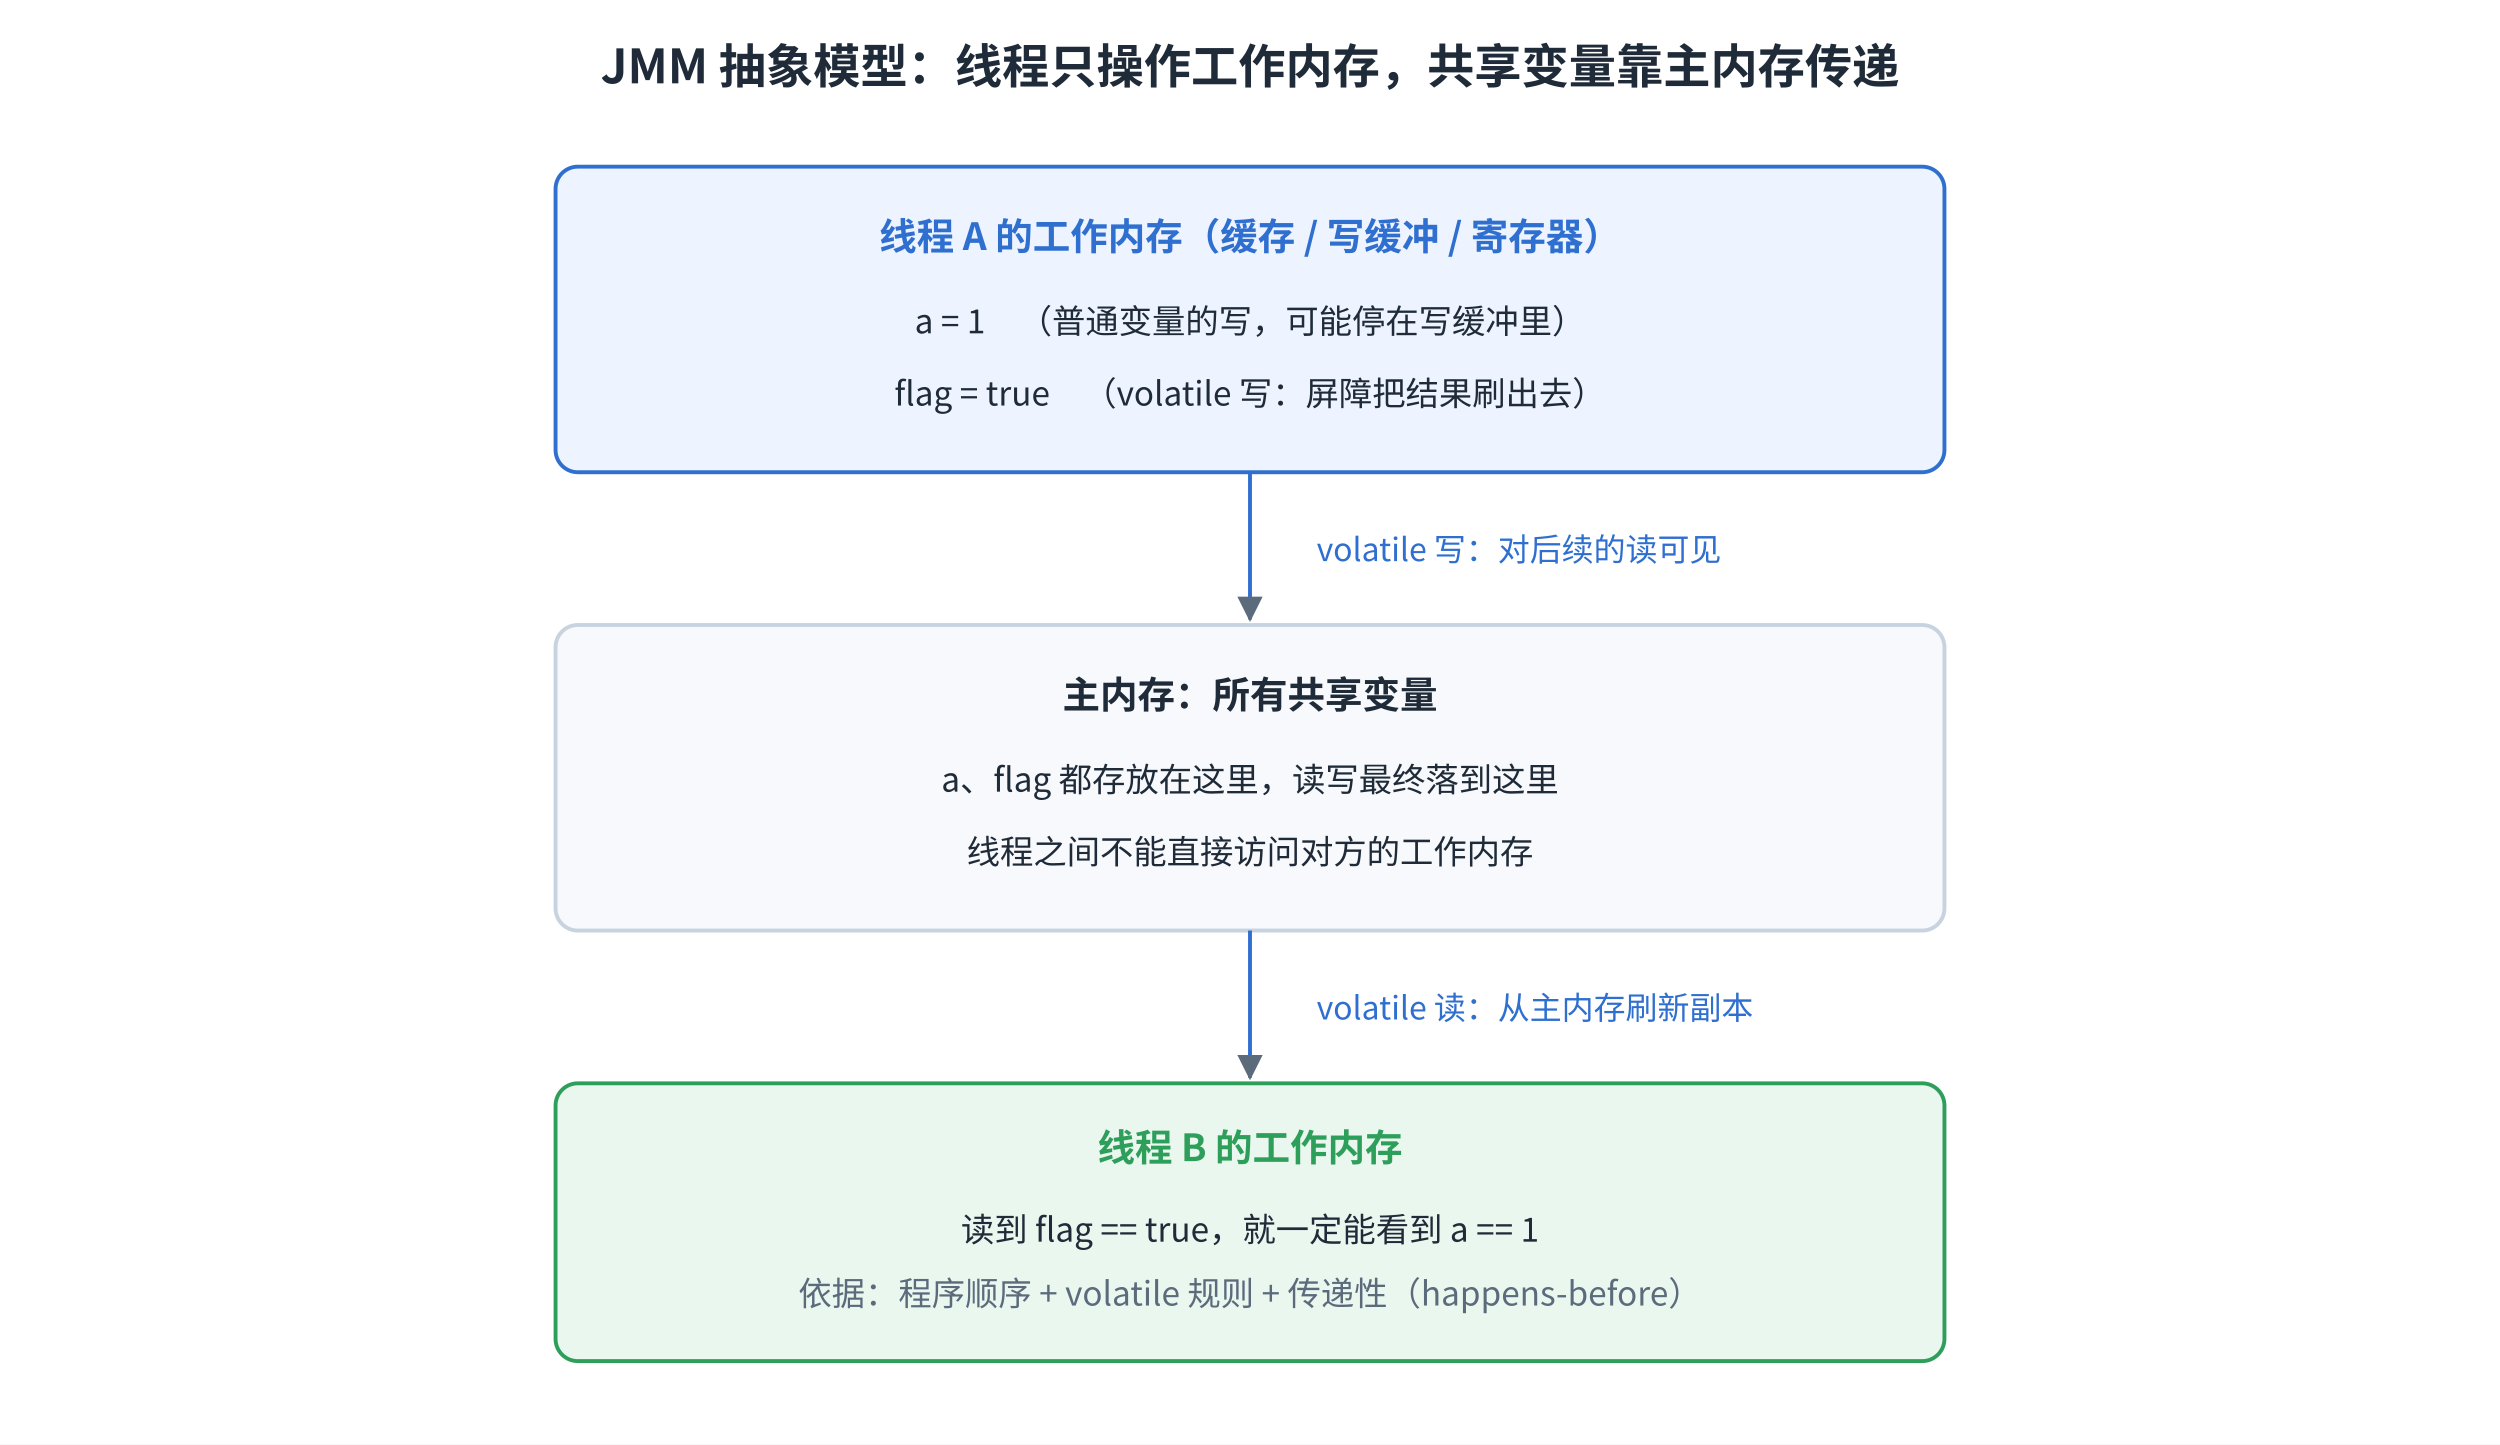
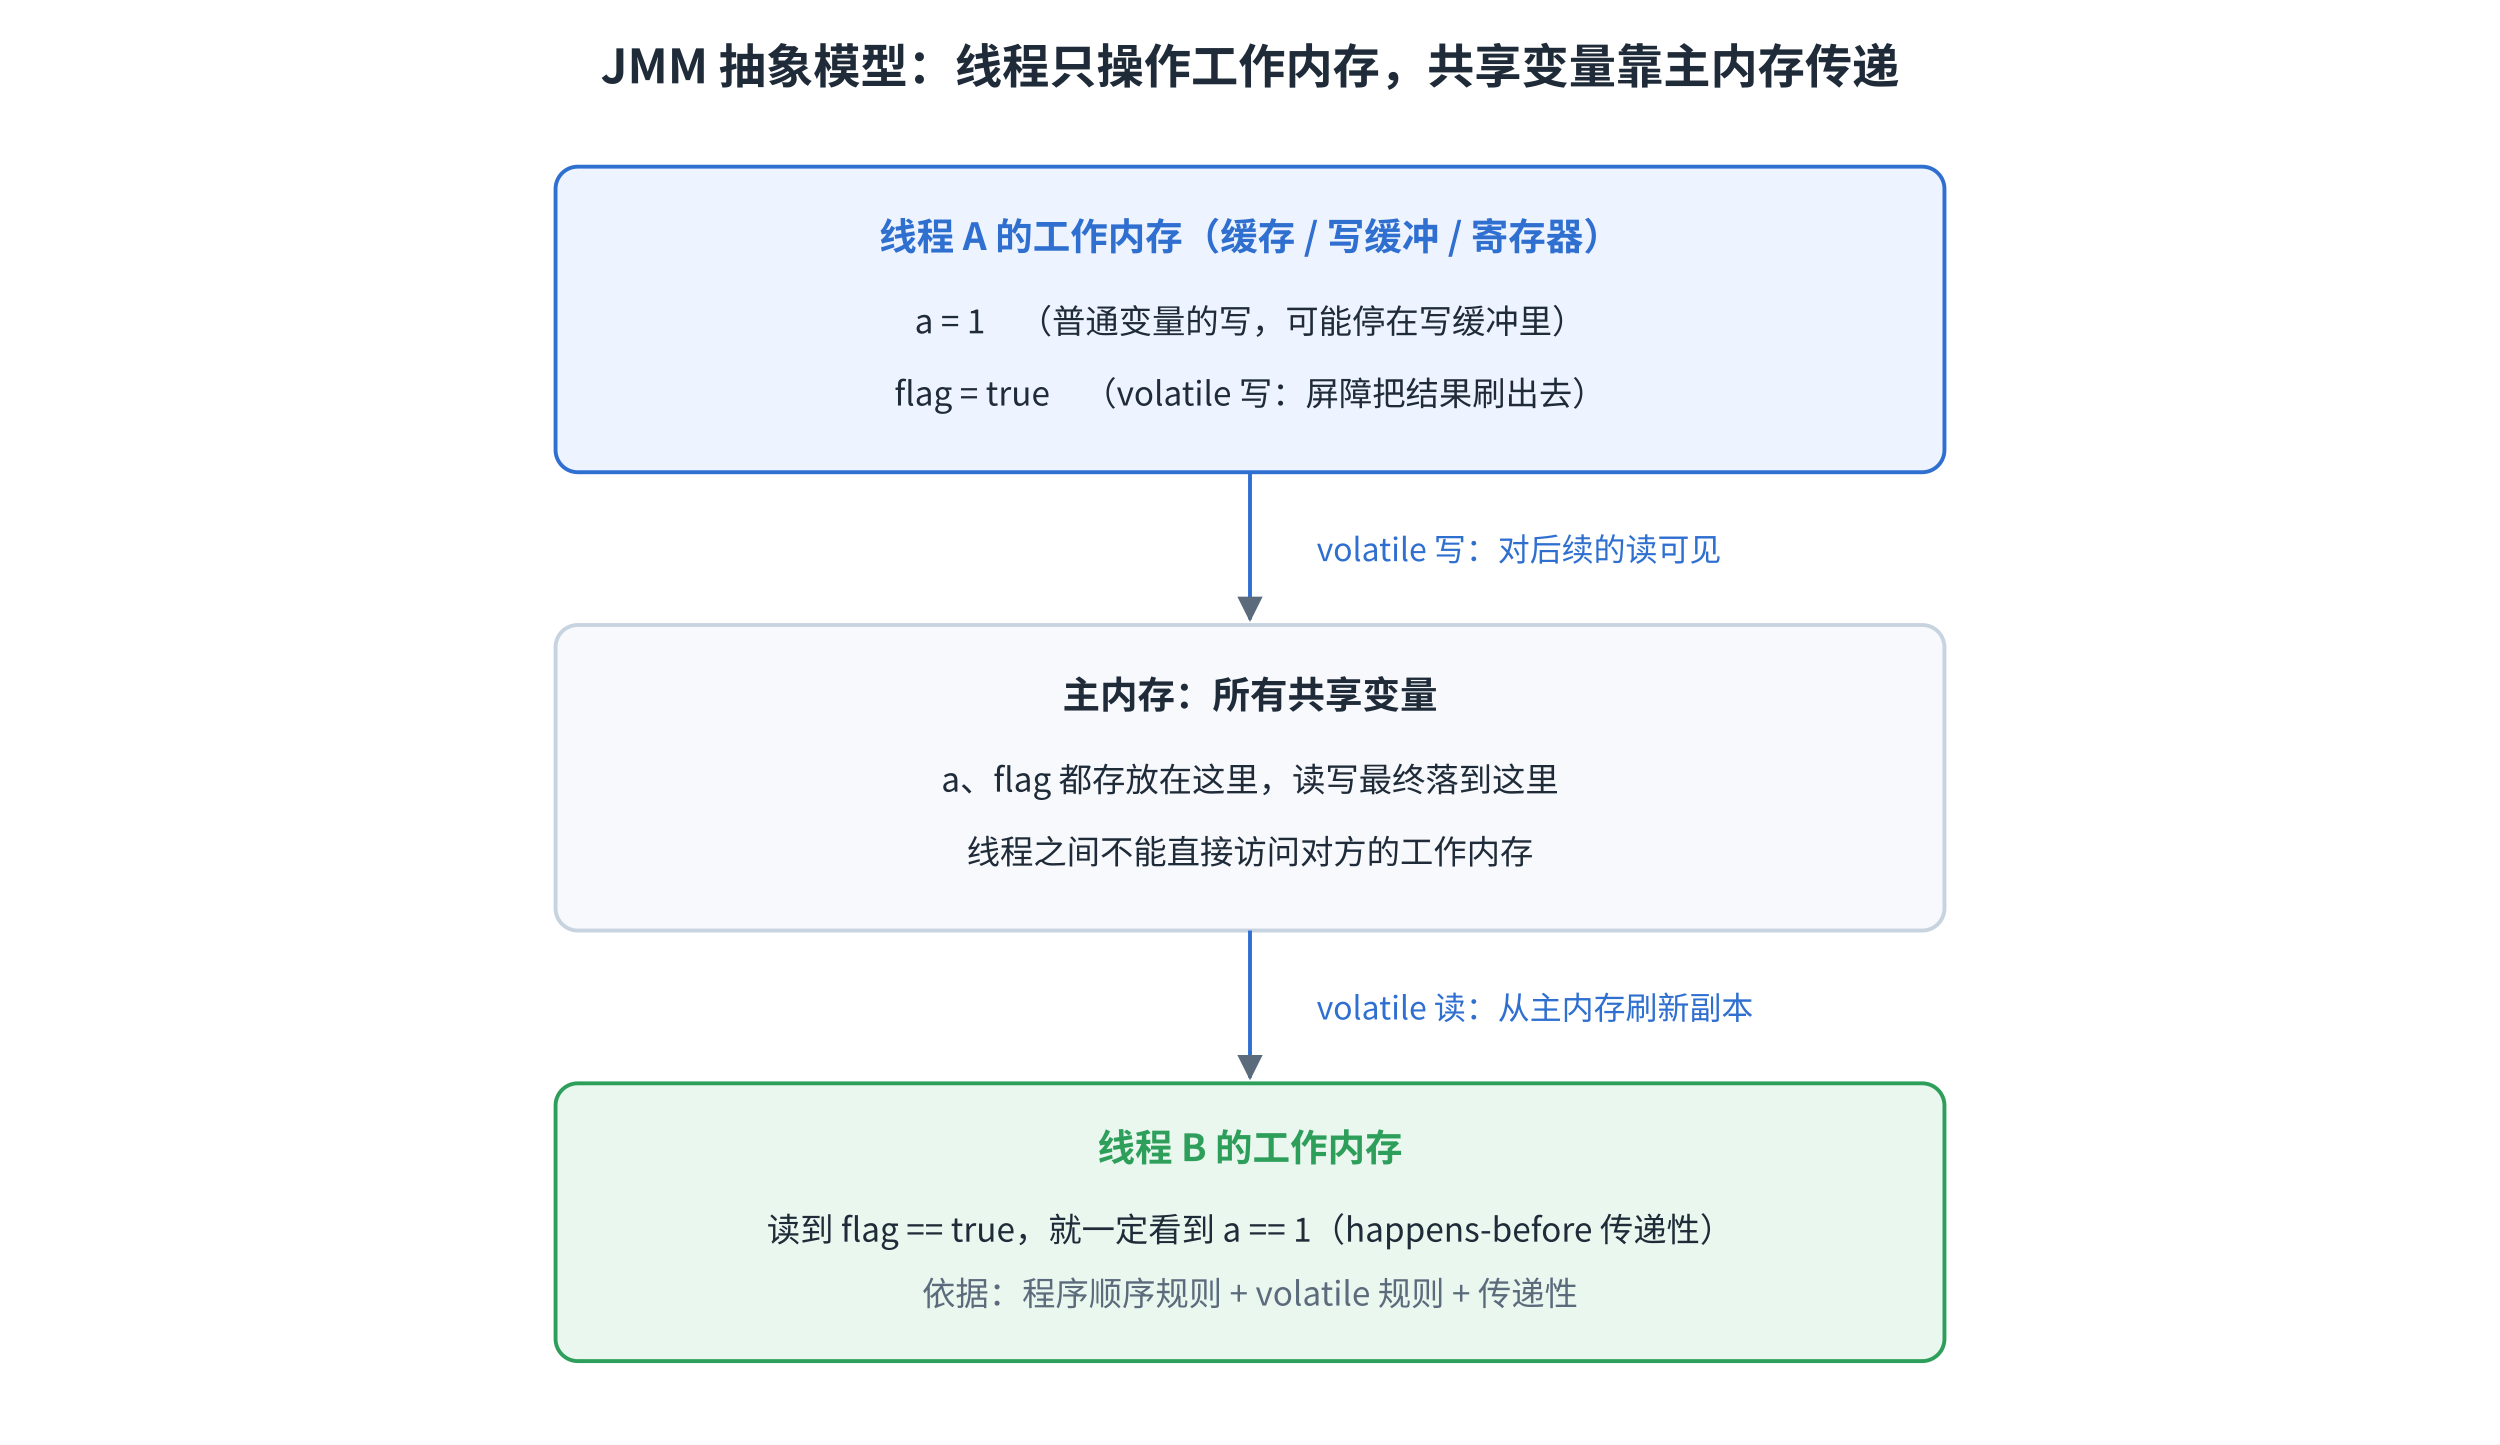
<svg xmlns="http://www.w3.org/2000/svg" width="900" height="520" viewBox="0 0 900 520" font-family="Source Han Sans SC, Noto Sans CJK SC, DejaVu Sans, sans-serif">
  <rect width="900" height="520" fill="#ffffff" />
  <defs>
    <marker id="ah" viewBox="0 0 10 10" refX="9" refY="5" markerWidth="6.5" markerHeight="6.5" orient="auto-start-reverse">
      <path d="M 0 0 L 10 5 L 0 10 z" fill="#5b6b7c" />
    </marker>
  </defs>
  <text x="450" y="30" text-anchor="middle" font-size="17" font-weight="700" fill="#1f2b38">JMM 抽象模型：线程只操作工作内存，共享变量靠主内存传递</text>
  <rect x="200" y="60" width="500" height="110" rx="8" fill="#eef4ff" stroke="#2f6fd0" stroke-width="1.4" />
  <text x="450" y="90" text-anchor="middle" font-size="13.5" font-weight="700" fill="#2f6fd0">线程 A 的工作内存（缓存 / 写缓冲 / 寄存器）</text>
  <text x="450" y="120" text-anchor="middle" font-size="12" fill="#1f2b38">a = 1　（普通变量的写，可能停在写缓冲里）</text>
  <text x="450" y="146" text-anchor="middle" font-size="12" fill="#1f2b38">flag = true　（volatile 写：屏障把结果刷出去）</text>
  <line x1="450" y1="170" x2="450" y2="223" stroke="#2f6fd0" stroke-width="1.4" marker-end="url(#ah)" />
  <text x="474" y="202" font-size="11.5" fill="#2f6fd0">volatile 写：对后续的读可见</text>
  <rect x="200" y="225" width="500" height="110" rx="8" fill="#f7f9fc" stroke="#c8d3e0" stroke-width="1.4" />
  <text x="450" y="255" text-anchor="middle" font-size="13.5" font-weight="700" fill="#1f2b38">主内存：所有共享变量</text>
  <text x="450" y="285" text-anchor="middle" font-size="12" fill="#1f2b38">a、flag 都存放在这里，读写最终落到这里</text>
  <text x="450" y="311" text-anchor="middle" font-size="12" fill="#1f2b38">线程之间不能直接访问对方的工作内存</text>
  <line x1="450" y1="335" x2="450" y2="388" stroke="#2f6fd0" stroke-width="1.4" marker-end="url(#ah)" />
  <text x="474" y="367" font-size="11.5" fill="#2f6fd0">volatile 读：从主内存刷新副本</text>
  <rect x="200" y="390" width="500" height="100" rx="8" fill="#eaf7ef" stroke="#2e9e5b" stroke-width="1.4" />
  <text x="450" y="418" text-anchor="middle" font-size="13.5" font-weight="700" fill="#2e9e5b">线程 B 的工作内存</text>
-   <text x="450" y="447" text-anchor="middle" font-size="12" fill="#1f2b38">读到 flag == true，就一定能看到 a == 1</text>
-   <text x="450" y="470" text-anchor="middle" font-size="12" fill="#5b6b7c">依据：程序顺序 + volatile 规则 + 传递性（happens-before）</text>
+   <text x="450" y="447" text-anchor="middle" font-size="12" fill="#1f2b38">读到 flag == true，就一定看到 a == 1（happens-before 传递性）</text>
+   <text x="450" y="470" text-anchor="middle" font-size="12" fill="#5b6b7c">依据：程序顺序规则 + volatile 规则 + 传递性</text>
</svg>
